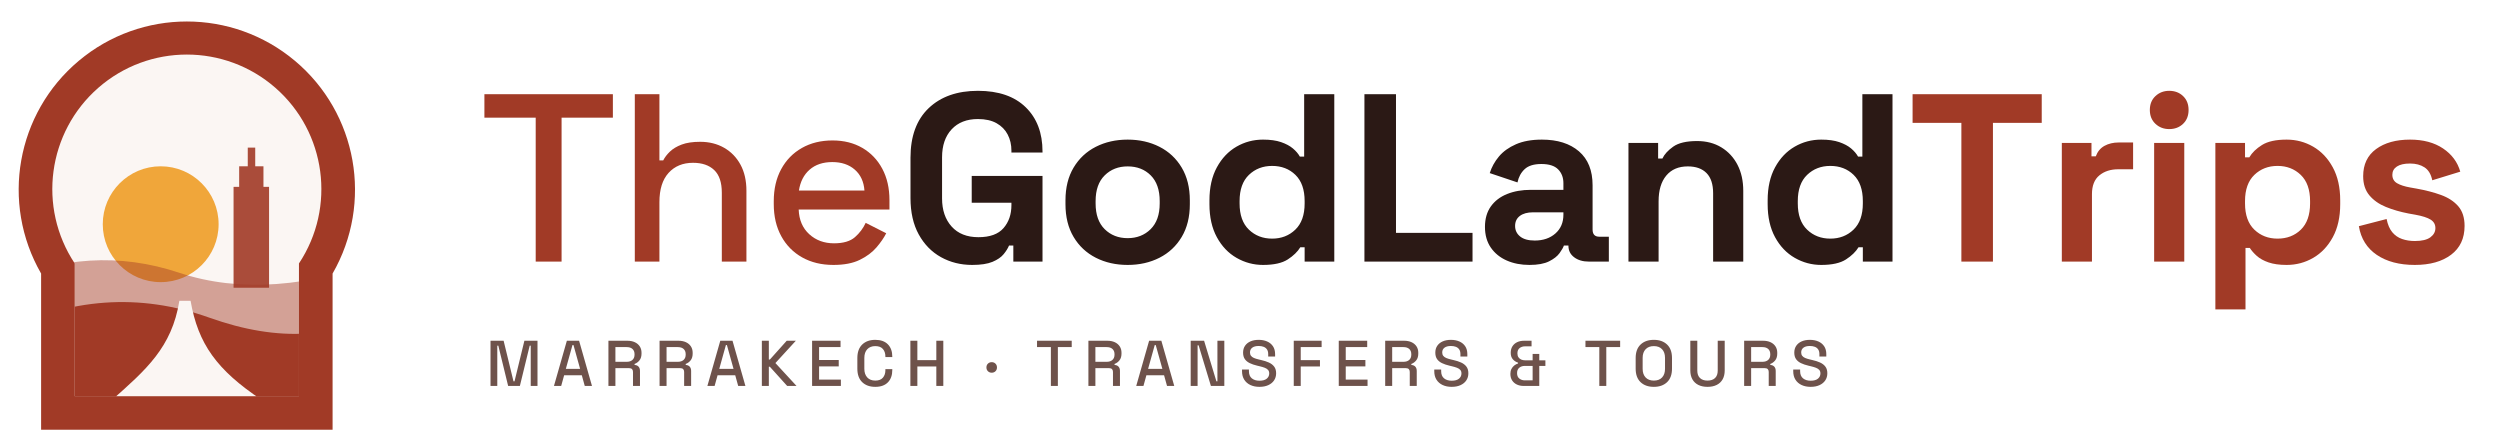
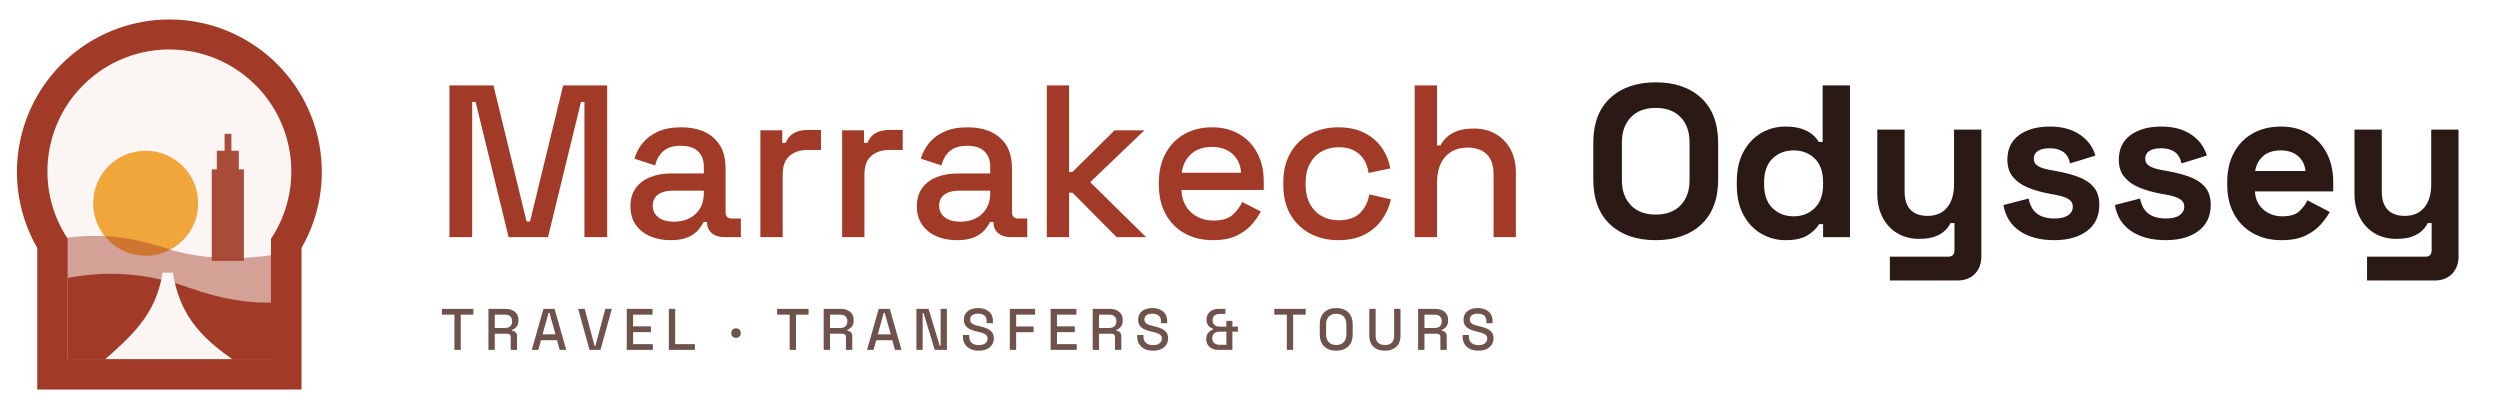
- <svg xmlns="http://www.w3.org/2000/svg" viewBox="0 0 669 118" width="669" height="118">
+ <svg xmlns="http://www.w3.org/2000/svg" viewBox="0 0 738 118" width="738" height="118">
  <g transform="translate(0,3)">
    <defs>
      <clipPath id="h-win">
        <path d="M20 103 V67.5 A36 36 0 1 1 80 67.5 V103 Z" />
      </clipPath>
    </defs>
    <path d="M11 112 V70.2 A45 45 0 1 1 89 70.2 V112 Z" fill="#A13A26" />
    <path d="M20 103 V67.5 A36 36 0 1 1 80 67.5 V103 Z" fill="#FBF6F3" />
    <g clip-path="url(#h-win)">
      <circle cx="43" cy="57" r="15.5" fill="#F0A63A" />
      <path d="M62.5 74 V47 h9.5 V74 Z M64 47 V41.5 h6.5 V47 Z M66.3 41.5 V36.5 h2 V41.5 Z" fill="#A13A26" opacity=".9" />
      <path d="M0 73 Q24 62 48 70 T104 66 V120 H0 Z" fill="#A13A26" opacity=".45" />
      <path d="M0 86 Q28 72 56 82 T104 79 V120 H0 Z" fill="#A13A26" />
      <path d="M30 104 C39 96 46 90 48 77.5 L51 77.5 C53 89 58 96 70 104 Z" fill="#FBF6F3" />
    </g>
  </g>
-   <path d="M143.354 70.0V31.491H129.626V25.2H164.006V31.491H150.278V70.0Z M169.875 70.0V25.2H176.461V42.922H177.478Q178.08 41.718 179.269 40.571Q180.458 39.424 182.416 38.685Q184.374 37.946 187.37 37.946Q190.97 37.946 193.765 39.541Q196.56 41.136 198.152 44.056Q199.744 46.976 199.744 51.056V70.0H193.158V51.562Q193.158 47.44 191.118 45.502Q189.078 43.565 185.456 43.565Q181.363 43.565 178.912 46.264Q176.461 48.963 176.461 54.074V70.0Z M223.014 70.896Q218.256 70.896 214.662 68.88Q211.069 66.864 209.064 63.195Q207.059 59.526 207.059 54.624V53.856Q207.059 48.931 209.043 45.274Q211.027 41.616 214.578 39.6Q218.128 37.584 222.774 37.584Q227.334 37.584 230.757 39.574Q234.179 41.565 236.099 45.155Q238.019 48.746 238.019 53.565V56.07H213.728Q213.878 60.23 216.552 62.67Q219.226 65.11 223.181 65.11Q226.909 65.11 228.789 63.459Q230.669 61.808 231.658 59.635L237.152 62.419Q236.234 64.24 234.538 66.214Q232.842 68.189 230.07 69.542Q227.299 70.896 223.014 70.896ZM213.792 50.995H231.328Q231.072 47.437 228.75 45.403Q226.429 43.37 222.733 43.37Q218.976 43.37 216.653 45.403Q214.33 47.437 213.792 50.995Z" fill="#A13A26" />
-   <path d="M260.16 70.896Q255.552 70.896 251.808 68.816Q248.064 66.736 245.856 62.736Q243.648 58.736 243.648 52.976V42.224Q243.648 33.584 248.512 28.944Q253.376 24.304 261.696 24.304Q269.952 24.304 274.464 28.688Q278.976 33.072 278.976 40.56V40.816H270.656V40.304Q270.656 37.936 269.664 36.016Q268.672 34.096 266.688 32.976Q264.704 31.856 261.696 31.856Q257.216 31.856 254.656 34.608Q252.096 37.36 252.096 42.096V53.104Q252.096 57.776 254.656 60.624Q257.216 63.472 261.824 63.472Q266.432 63.472 268.544 61.04Q270.656 58.608 270.656 54.896V54.256H260.032V47.088H278.976V70.0H271.168V65.712H270.016Q269.568 66.8 268.576 68.016Q267.584 69.232 265.6 70.064Q263.616 70.896 260.16 70.896Z M301.76 70.896Q297.024 70.896 293.248 68.976Q289.472 67.056 287.296 63.408Q285.12 59.76 285.12 54.64V53.616Q285.12 48.496 287.296 44.848Q289.472 41.2 293.248 39.28Q297.024 37.36 301.76 37.36Q306.496 37.36 310.272 39.28Q314.048 41.2 316.224 44.848Q318.4 48.496 318.4 53.616V54.64Q318.4 59.76 316.224 63.408Q314.048 67.056 310.272 68.976Q306.496 70.896 301.76 70.896ZM301.76 63.728Q305.472 63.728 307.904 61.328Q310.336 58.928 310.336 54.448V53.808Q310.336 49.328 307.936 46.928Q305.536 44.528 301.76 44.528Q298.048 44.528 295.616 46.928Q293.184 49.328 293.184 53.808V54.448Q293.184 58.928 295.616 61.328Q298.048 63.728 301.76 63.728Z M337.984 70.896Q334.208 70.896 330.912 69.008Q327.616 67.12 325.632 63.472Q323.648 59.824 323.648 54.64V53.616Q323.648 48.432 325.632 44.784Q327.616 41.136 330.88 39.248Q334.144 37.36 337.984 37.36Q340.864 37.36 342.816 38.032Q344.768 38.704 345.984 39.728Q347.2 40.752 347.84 41.904H348.992V25.2H357.056V70.0H349.12V66.16H347.968Q346.88 67.952 344.608 69.424Q342.336 70.896 337.984 70.896ZM340.416 63.856Q344.128 63.856 346.624 61.456Q349.12 59.056 349.12 54.448V53.808Q349.12 49.2 346.656 46.8Q344.192 44.4 340.416 44.4Q336.704 44.4 334.208 46.8Q331.712 49.2 331.712 53.808V54.448Q331.712 59.056 334.208 61.456Q336.704 63.856 340.416 63.856Z M365.12 70.0V25.2H373.568V62.32H394.048V70.0Z M409.28 70.896Q405.888 70.896 403.2 69.712Q400.512 68.528 398.944 66.256Q397.376 63.984 397.376 60.72Q397.376 57.456 398.944 55.248Q400.512 53.04 403.296 51.92Q406.08 50.8 409.664 50.8H418.368V49.008Q418.368 46.768 416.96 45.328Q415.552 43.888 412.48 43.888Q409.472 43.888 408.0 45.264Q406.528 46.64 406.08 48.816L398.656 46.32Q399.424 43.888 401.12 41.872Q402.816 39.856 405.664 38.608Q408.512 37.36 412.608 37.36Q418.88 37.36 422.528 40.496Q426.176 43.632 426.176 49.584V61.424Q426.176 63.344 427.968 63.344H430.528V70.0H425.152Q422.784 70.0 421.248 68.848Q419.712 67.696 419.712 65.776V65.712H418.496Q418.24 66.48 417.344 67.728Q416.448 68.976 414.528 69.936Q412.608 70.896 409.28 70.896ZM410.688 64.368Q414.08 64.368 416.224 62.48Q418.368 60.592 418.368 57.456V56.816H410.24Q408.0 56.816 406.72 57.776Q405.44 58.736 405.44 60.464Q405.44 62.192 406.784 63.28Q408.128 64.368 410.688 64.368Z M435.776 70.0V38.256H443.712V42.416H444.864Q445.632 40.752 447.744 39.248Q449.856 37.744 454.144 37.744Q457.856 37.744 460.64 39.44Q463.424 41.136 464.96 44.112Q466.496 47.088 466.496 51.056V70.0H458.432V51.696Q458.432 48.112 456.672 46.32Q454.912 44.528 451.648 44.528Q447.936 44.528 445.888 46.992Q443.84 49.456 443.84 53.872V70.0Z M487.36 70.896Q483.584 70.896 480.288 69.008Q476.992 67.12 475.008 63.472Q473.024 59.824 473.024 54.64V53.616Q473.024 48.432 475.008 44.784Q476.992 41.136 480.256 39.248Q483.52 37.36 487.36 37.36Q490.24 37.36 492.192 38.032Q494.144 38.704 495.36 39.728Q496.576 40.752 497.216 41.904H498.368V25.2H506.432V70.0H498.496V66.16H497.344Q496.256 67.952 493.984 69.424Q491.712 70.896 487.36 70.896ZM489.792 63.856Q493.504 63.856 496.0 61.456Q498.496 59.056 498.496 54.448V53.808Q498.496 49.2 496.032 46.8Q493.568 44.4 489.792 44.4Q486.08 44.4 483.584 46.8Q481.088 49.2 481.088 53.808V54.448Q481.088 59.056 483.584 61.456Q486.08 63.856 489.792 63.856Z" fill="#2B1915" />
-   <path d="M524.864 70.0V32.88H511.808V25.2H546.368V32.88H533.312V70.0Z M551.744 70.0V38.256H559.68V41.84H560.832Q561.536 39.92 563.168 39.024Q564.8 38.128 566.976 38.128H570.816V45.296H566.848Q563.776 45.296 561.792 46.928Q559.808 48.56 559.808 51.952V70.0Z M576.448 70.0V38.256H584.512V70.0ZM580.48 34.544Q578.304 34.544 576.8 33.136Q575.296 31.728 575.296 29.424Q575.296 27.12 576.8 25.712Q578.304 24.304 580.48 24.304Q582.72 24.304 584.192 25.712Q585.664 27.12 585.664 29.424Q585.664 31.728 584.192 33.136Q582.72 34.544 580.48 34.544Z M592.832 82.8V38.256H600.768V42.096H601.92Q603.008 40.24 605.312 38.8Q607.616 37.36 611.904 37.36Q615.744 37.36 619.008 39.248Q622.272 41.136 624.256 44.784Q626.24 48.432 626.24 53.616V54.64Q626.24 59.824 624.256 63.472Q622.272 67.12 619.008 69.008Q615.744 70.896 611.904 70.896Q609.024 70.896 607.072 70.224Q605.12 69.552 603.936 68.496Q602.752 67.44 602.048 66.352H600.896V82.8ZM609.472 63.856Q613.248 63.856 615.712 61.456Q618.176 59.056 618.176 54.448V53.808Q618.176 49.2 615.68 46.8Q613.184 44.4 609.472 44.4Q605.76 44.4 603.264 46.8Q600.768 49.2 600.768 53.808V54.448Q600.768 59.056 603.264 61.456Q605.76 63.856 609.472 63.856Z M646.208 70.896Q640.0 70.896 636.032 68.208Q632.064 65.52 631.232 60.528L638.656 58.608Q639.104 60.848 640.16 62.128Q641.216 63.408 642.784 63.952Q644.352 64.496 646.208 64.496Q649.024 64.496 650.368 63.504Q651.712 62.512 651.712 61.04Q651.712 59.568 650.432 58.768Q649.152 57.968 646.336 57.456L644.544 57.136Q641.216 56.496 638.464 55.376Q635.712 54.256 634.048 52.272Q632.384 50.288 632.384 47.152Q632.384 42.416 635.84 39.888Q639.296 37.36 644.928 37.36Q650.24 37.36 653.76 39.728Q657.28 42.096 658.368 45.936L650.88 48.24Q650.368 45.808 648.8 44.784Q647.232 43.76 644.928 43.76Q642.624 43.76 641.408 44.56Q640.192 45.36 640.192 46.768Q640.192 48.304 641.472 49.04Q642.752 49.776 644.928 50.16L646.72 50.48Q650.304 51.12 653.216 52.176Q656.128 53.232 657.824 55.184Q659.52 57.136 659.52 60.464Q659.52 65.456 655.904 68.176Q652.288 70.896 646.208 70.896Z" fill="#A13A26" />
-   <path d="M131.261 103.28V91.184H134.769L137.411 102.039H137.685L140.326 91.184H143.834V103.28H142.022V92.503H141.747L139.117 103.28H135.979L133.349 92.503H133.074V103.28Z M148.239 103.28 151.691 91.184H154.964L158.415 103.28H156.482L155.693 100.425H150.962L150.172 103.28ZM151.419 98.704H155.236L153.465 92.346H153.19Z M162.815 103.28V91.184H167.886Q169.021 91.184 169.871 91.575Q170.72 91.967 171.196 92.69Q171.672 93.412 171.672 94.409V94.605Q171.672 95.742 171.129 96.425Q170.586 97.108 169.814 97.388V97.663Q170.475 97.692 170.867 98.105Q171.259 98.519 171.259 99.268V103.28H169.39V99.524Q169.39 99.061 169.144 98.79Q168.897 98.519 168.36 98.519H164.684V103.28ZM164.684 96.82H167.693Q168.692 96.82 169.247 96.313Q169.802 95.806 169.802 94.923V94.78Q169.802 93.897 169.259 93.39Q168.716 92.883 167.693 92.883H164.684Z M176.5 103.28V91.184H181.572Q182.707 91.184 183.556 91.575Q184.406 91.967 184.882 92.69Q185.357 93.412 185.357 94.409V94.605Q185.357 95.742 184.815 96.425Q184.272 97.108 183.5 97.388V97.663Q184.161 97.692 184.553 98.105Q184.945 98.519 184.945 99.268V103.28H183.075V99.524Q183.075 99.061 182.829 98.79Q182.583 98.519 182.046 98.519H178.37V103.28ZM178.37 96.82H181.379Q182.378 96.82 182.933 96.313Q183.488 95.806 183.488 94.923V94.78Q183.488 93.897 182.945 93.39Q182.402 92.883 181.379 92.883H178.37Z M189.296 103.28 192.748 91.184H196.021L199.473 103.28H197.54L196.75 100.425H192.019L191.229 103.28ZM192.476 98.704H196.293L194.522 92.346H194.247Z M203.872 103.28V91.184H205.742V96.218H206.016L210.526 91.184H212.968L207.499 97.152L213.153 103.28H210.648L206.016 98.143H205.742V103.28Z M217.316 103.28V91.184H224.929V92.883H219.186V96.343H224.445V98.042H219.186V101.581H225.02V103.28Z M234.228 103.522Q232.024 103.522 230.726 102.269Q229.427 101.016 229.427 98.653V95.811Q229.427 93.448 230.726 92.195Q232.024 90.942 234.228 90.942Q236.415 90.942 237.597 92.148Q238.778 93.354 238.778 95.45V95.547H236.931V95.393Q236.931 94.176 236.269 93.397Q235.606 92.618 234.228 92.618Q232.855 92.618 232.076 93.458Q231.297 94.298 231.297 95.776V98.688Q231.297 100.155 232.076 101Q232.855 101.846 234.228 101.846Q235.606 101.846 236.269 101.061Q236.931 100.277 236.931 99.071V98.779H238.778V99.014Q238.778 101.11 237.597 102.316Q236.415 103.522 234.228 103.522Z M243.616 103.28V91.184H245.486V96.365H250.559V91.184H252.429V103.28H250.559V98.064H245.486V103.28Z  M265.382 99.738Q264.776 99.738 264.371 99.341Q263.965 98.944 263.965 98.323Q263.965 97.703 264.371 97.308Q264.776 96.914 265.382 96.914Q265.988 96.914 266.388 97.311Q266.789 97.708 266.789 98.328Q266.789 98.949 266.388 99.343Q265.988 99.738 265.382 99.738Z  M281.216 103.28V92.883H277.509V91.184H286.792V92.883H283.085V103.28Z M291.257 103.28V91.184H296.329Q297.463 91.184 298.313 91.575Q299.163 91.967 299.638 92.69Q300.114 93.412 300.114 94.409V94.605Q300.114 95.742 299.571 96.425Q299.029 97.108 298.256 97.388V97.663Q298.917 97.692 299.309 98.105Q299.702 98.519 299.702 99.268V103.28H297.832V99.524Q297.832 99.061 297.586 98.79Q297.34 98.519 296.802 98.519H293.127V103.28ZM293.127 96.82H296.135Q297.135 96.82 297.689 96.313Q298.244 95.806 298.244 94.923V94.78Q298.244 93.897 297.701 93.39Q297.158 92.883 296.135 92.883H293.127Z M304.053 103.28 307.504 91.184H310.777L314.229 103.28H312.296L311.507 100.425H306.775L305.986 103.28ZM307.232 98.704H311.049L309.278 92.346H309.004Z M318.628 103.28V91.184H322.216L325.507 102.039H325.782V91.184H327.629V103.28H324.041L320.75 92.419H320.476V103.28Z M337.033 103.522Q335.67 103.522 334.617 103.036Q333.564 102.55 332.965 101.614Q332.366 100.678 332.366 99.316V98.887H334.213V99.316Q334.213 100.61 334.987 101.245Q335.761 101.88 337.033 101.88Q338.323 101.88 338.984 101.332Q339.644 100.784 339.644 99.931Q339.644 99.351 339.335 98.995Q339.026 98.639 338.451 98.416Q337.877 98.193 337.081 98.008L336.436 97.855Q335.282 97.585 334.431 97.173Q333.581 96.762 333.115 96.092Q332.649 95.422 332.649 94.358Q332.649 93.295 333.17 92.53Q333.691 91.765 334.628 91.353Q335.566 90.942 336.826 90.942Q338.086 90.942 339.078 91.374Q340.071 91.805 340.644 92.654Q341.217 93.502 341.217 94.779V95.4H339.37V94.779Q339.37 93.997 339.05 93.516Q338.731 93.036 338.157 92.81Q337.584 92.584 336.826 92.584Q335.711 92.584 335.103 93.039Q334.496 93.494 334.496 94.313Q334.496 94.859 334.765 95.213Q335.035 95.566 335.553 95.792Q336.071 96.017 336.833 96.191L337.478 96.344Q338.653 96.602 339.555 97.013Q340.457 97.424 340.974 98.111Q341.492 98.798 341.492 99.886Q341.492 100.974 340.942 101.791Q340.393 102.608 339.392 103.065Q338.391 103.522 337.033 103.522Z M346.207 103.28V91.184H353.665V92.883H348.077V96.365H353.22V98.064H348.077V103.28Z M358.252 103.28V91.184H365.864V92.883H360.121V96.343H365.38V98.042H360.121V101.581H365.956V103.28Z M370.676 103.28V91.184H375.748Q376.882 91.184 377.732 91.575Q378.581 91.967 379.057 92.69Q379.533 93.412 379.533 94.409V94.605Q379.533 95.742 378.99 96.425Q378.448 97.108 377.675 97.388V97.663Q378.336 97.692 378.728 98.105Q379.121 98.519 379.121 99.268V103.28H377.251V99.524Q377.251 99.061 377.005 98.79Q376.758 98.519 376.221 98.519H372.546V103.28ZM372.546 96.82H375.554Q376.554 96.82 377.108 96.313Q377.663 95.806 377.663 94.923V94.78Q377.663 93.897 377.12 93.39Q376.577 92.883 375.554 92.883H372.546Z M388.476 103.522Q387.113 103.522 386.059 103.036Q385.006 102.55 384.407 101.614Q383.809 100.678 383.809 99.316V98.887H385.656V99.316Q385.656 100.61 386.43 101.245Q387.203 101.88 388.476 101.88Q389.766 101.88 390.426 101.332Q391.087 100.784 391.087 99.931Q391.087 99.351 390.778 98.995Q390.468 98.639 389.894 98.416Q389.319 98.193 388.523 98.008L387.878 97.855Q386.725 97.585 385.874 97.173Q385.023 96.762 384.557 96.092Q384.091 95.422 384.091 94.358Q384.091 93.295 384.612 92.53Q385.133 91.765 386.071 91.353Q387.009 90.942 388.269 90.942Q389.528 90.942 390.521 91.374Q391.514 91.805 392.087 92.654Q392.659 93.502 392.659 94.779V95.4H390.812V94.779Q390.812 93.997 390.493 93.516Q390.174 93.036 389.6 92.81Q389.026 92.584 388.269 92.584Q387.153 92.584 386.546 93.039Q385.938 93.494 385.938 94.313Q385.938 94.859 386.208 95.213Q386.478 95.566 386.996 95.792Q387.513 96.017 388.276 96.191L388.921 96.344Q390.096 96.602 390.998 97.013Q391.899 97.424 392.417 98.111Q392.934 98.798 392.934 99.886Q392.934 100.974 392.385 101.791Q391.835 102.608 390.834 103.065Q389.833 103.522 388.476 103.522Z  M407.747 103.28Q406.712 103.28 405.906 102.897Q405.099 102.514 404.638 101.789Q404.177 101.064 404.177 100.044Q404.177 99.295 404.46 98.736Q404.742 98.177 405.212 97.808Q405.682 97.439 406.234 97.261V97.043Q405.406 96.79 404.838 96.147Q404.27 95.505 404.27 94.414Q404.27 93.366 404.742 92.644Q405.215 91.921 406.016 91.552Q406.816 91.184 407.817 91.184H409.845V92.679H408.105Q407.237 92.679 406.648 93.145Q406.06 93.611 406.06 94.556Q406.06 95.205 406.344 95.616Q406.628 96.028 407.091 96.225Q407.555 96.422 408.105 96.422H410.132V94.715H411.91V96.422H413.548V97.916H411.91V103.28ZM408.036 101.785H410.132V97.916H408.036Q407.167 97.916 406.567 98.397Q405.967 98.877 405.967 99.851Q405.967 100.836 406.587 101.31Q407.207 101.785 408.036 101.785Z  M427.975 103.28V92.883H424.268V91.184H433.551V92.883H429.844V103.28Z M442.565 103.522Q440.338 103.522 439.021 102.269Q437.703 101.016 437.703 98.653V95.811Q437.703 93.448 439.021 92.195Q440.338 90.942 442.565 90.942Q444.791 90.942 446.109 92.195Q447.427 93.448 447.427 95.811V98.653Q447.427 101.016 446.109 102.269Q444.791 103.522 442.565 103.522ZM442.565 101.846Q443.989 101.846 444.773 101.006Q445.557 100.166 445.557 98.71V95.754Q445.557 94.298 444.773 93.458Q443.989 92.618 442.565 92.618Q441.158 92.618 440.366 93.458Q439.573 94.298 439.573 95.754V98.71Q439.573 100.166 440.366 101.006Q441.158 101.846 442.565 101.846Z M456.931 103.522Q455.511 103.522 454.479 103.008Q453.446 102.494 452.888 101.51Q452.329 100.526 452.329 99.132V91.184H454.199V99.177Q454.199 100.464 454.908 101.155Q455.617 101.846 456.931 101.846Q458.244 101.846 458.953 101.155Q459.663 100.464 459.663 99.177V91.184H461.532V99.132Q461.532 100.526 460.977 101.51Q460.421 102.494 459.386 103.008Q458.35 103.522 456.931 103.522Z M466.735 103.28V91.184H471.807Q472.941 91.184 473.791 91.575Q474.641 91.967 475.117 92.69Q475.592 93.412 475.592 94.409V94.605Q475.592 95.742 475.05 96.425Q474.507 97.108 473.735 97.388V97.663Q474.396 97.692 474.788 98.105Q475.18 98.519 475.18 99.268V103.28H473.31V99.524Q473.31 99.061 473.064 98.79Q472.818 98.519 472.28 98.519H468.605V103.28ZM468.605 96.82H471.614Q472.613 96.82 473.168 96.313Q473.723 95.806 473.723 94.923V94.78Q473.723 93.897 473.179 93.39Q472.636 92.883 471.614 92.883H468.605Z M484.535 103.522Q483.172 103.522 482.119 103.036Q481.066 102.55 480.467 101.614Q479.868 100.678 479.868 99.316V98.887H481.715V99.316Q481.715 100.61 482.489 101.245Q483.263 101.88 484.535 101.88Q485.825 101.88 486.486 101.332Q487.146 100.784 487.146 99.931Q487.146 99.351 486.837 98.995Q486.528 98.639 485.953 98.416Q485.379 98.193 484.583 98.008L483.938 97.855Q482.784 97.585 481.934 97.173Q481.083 96.762 480.617 96.092Q480.151 95.422 480.151 94.358Q480.151 93.295 480.672 92.53Q481.193 91.765 482.131 91.353Q483.068 90.942 484.328 90.942Q485.588 90.942 486.581 91.374Q487.573 91.805 488.146 92.654Q488.719 93.502 488.719 94.779V95.4H486.872V94.779Q486.872 93.997 486.552 93.516Q486.233 93.036 485.66 92.81Q485.086 92.584 484.328 92.584Q483.213 92.584 482.605 93.039Q481.998 93.494 481.998 94.313Q481.998 94.859 482.268 95.213Q482.537 95.566 483.055 95.792Q483.573 96.017 484.335 96.191L484.98 96.344Q486.155 96.602 487.057 97.013Q487.959 97.424 488.476 98.111Q488.994 98.798 488.994 99.886Q488.994 100.974 488.444 101.791Q487.895 102.608 486.894 103.065Q485.893 103.522 484.535 103.522Z" fill="#6E524B" />
+   <path d="M132.672 70.0V25.2H145.664L155.446 65.405H156.464L166.246 25.2H179.238V70.0H172.525V30.086H171.507L161.767 70.0H150.144L140.403 30.086H139.386V70.0Z M197.923 70.896Q194.576 70.896 191.899 69.734Q189.222 68.573 187.666 66.334Q186.109 64.096 186.109 60.899Q186.109 57.68 187.666 55.528Q189.222 53.376 191.95 52.29Q194.678 51.203 198.128 51.203H207.773V49.165Q207.773 46.387 206.096 44.712Q204.419 43.037 200.966 43.037Q197.578 43.037 195.781 44.637Q193.984 46.237 193.402 48.838L187.277 46.835Q188.045 44.291 189.73 42.208Q191.414 40.125 194.229 38.854Q197.043 37.584 201.05 37.584Q207.187 37.584 210.69 40.698Q214.192 43.811 214.192 49.606V62.589Q214.192 64.509 215.984 64.509H218.701V70.0H213.773Q211.539 70.0 210.138 68.837Q208.736 67.674 208.736 65.709V65.51H207.722Q207.264 66.502 206.222 67.784Q205.181 69.066 203.194 69.981Q201.206 70.896 197.923 70.896ZM198.928 65.443Q202.858 65.443 205.315 63.174Q207.773 60.906 207.773 56.963V56.278H198.525Q195.904 56.278 194.299 57.406Q192.694 58.534 192.694 60.71Q192.694 62.886 194.363 64.165Q196.032 65.443 198.928 65.443Z M224.467 70.0V38.48H230.925V42.176H231.942Q232.714 40.189 234.39 39.27Q236.067 38.352 238.579 38.352H242.352V44.266H238.339Q235.11 44.266 233.082 46.021Q231.053 47.776 231.053 51.459V70.0Z M248.595 70.0V38.48H255.053V42.176H256.07Q256.842 40.189 258.518 39.27Q260.195 38.352 262.707 38.352H266.48V44.266H262.467Q259.238 44.266 257.21 46.021Q255.181 47.776 255.181 51.459V70.0Z M282.467 70.896Q279.12 70.896 276.443 69.734Q273.766 68.573 272.21 66.334Q270.653 64.096 270.653 60.899Q270.653 57.68 272.21 55.528Q273.766 53.376 276.494 52.29Q279.222 51.203 282.672 51.203H292.317V49.165Q292.317 46.387 290.64 44.712Q288.963 43.037 285.51 43.037Q282.122 43.037 280.325 44.637Q278.528 46.237 277.946 48.838L271.821 46.835Q272.589 44.291 274.274 42.208Q275.958 40.125 278.773 38.854Q281.587 37.584 285.594 37.584Q291.731 37.584 295.234 40.698Q298.736 43.811 298.736 49.606V62.589Q298.736 64.509 300.528 64.509H303.245V70.0H298.317Q296.083 70.0 294.682 68.837Q293.28 67.674 293.28 65.709V65.51H292.266Q291.808 66.502 290.766 67.784Q289.725 69.066 287.738 69.981Q285.75 70.896 282.467 70.896ZM283.472 65.443Q287.402 65.443 289.859 63.174Q292.317 60.906 292.317 56.963V56.278H283.069Q280.448 56.278 278.843 57.406Q277.238 58.534 277.238 60.71Q277.238 62.886 278.907 64.165Q280.576 65.443 283.472 65.443Z M309.011 70.0V25.2H315.597V50.752H316.614L329.014 38.48H337.808L321.831 53.773L338.32 70.0H329.632L316.614 56.899H315.597V70.0Z M358.054 70.896Q353.296 70.896 349.702 68.88Q346.109 66.864 344.104 63.195Q342.099 59.526 342.099 54.624V53.856Q342.099 48.931 344.083 45.274Q346.067 41.616 349.618 39.6Q353.168 37.584 357.814 37.584Q362.374 37.584 365.797 39.574Q369.219 41.565 371.139 45.155Q373.059 48.746 373.059 53.565V56.07H348.768Q348.918 60.23 351.592 62.67Q354.266 65.11 358.221 65.11Q361.949 65.11 363.829 63.459Q365.709 61.808 366.698 59.635L372.192 62.419Q371.274 64.24 369.578 66.214Q367.882 68.189 365.11 69.542Q362.339 70.896 358.054 70.896ZM348.832 50.995H366.368Q366.112 47.437 363.79 45.403Q361.469 43.37 357.773 43.37Q354.016 43.37 351.693 45.403Q349.37 47.437 348.832 50.995Z M395.037 70.896Q390.451 70.896 386.774 68.965Q383.098 67.034 380.966 63.386Q378.835 59.738 378.835 54.643V53.837Q378.835 48.72 380.966 45.083Q383.098 41.446 386.774 39.515Q390.451 37.584 395.037 37.584Q399.558 37.584 402.766 39.218Q405.974 40.851 407.901 43.613Q409.827 46.374 410.4 49.715L404.003 51.066Q403.725 48.944 402.694 47.218Q401.664 45.491 399.797 44.472Q397.93 43.453 395.162 43.453Q392.394 43.453 390.184 44.688Q387.974 45.923 386.698 48.272Q385.421 50.621 385.421 53.942V54.538Q385.421 57.859 386.698 60.208Q387.974 62.557 390.184 63.792Q392.394 65.027 395.162 65.027Q399.325 65.027 401.493 62.87Q403.661 60.714 404.218 57.373L410.614 58.848Q409.872 62.106 407.923 64.867Q405.974 67.629 402.766 69.262Q399.558 70.896 395.037 70.896Z M417.619 70.0V25.2H424.205V42.922H425.222Q425.824 41.718 427.013 40.571Q428.202 39.424 430.16 38.685Q432.118 37.946 435.114 37.946Q438.714 37.946 441.509 39.541Q444.304 41.136 445.896 44.056Q447.488 46.976 447.488 51.056V70.0H440.902V51.562Q440.902 47.44 438.862 45.502Q436.822 43.565 433.2 43.565Q429.107 43.565 426.656 46.264Q424.205 48.963 424.205 54.074V70.0Z " fill="#A13A26" />
+   <path d="M488.768 70.896Q480.32 70.896 475.328 66.256Q470.336 61.616 470.336 52.976V42.224Q470.336 33.584 475.328 28.944Q480.32 24.304 488.768 24.304Q497.216 24.304 502.208 28.944Q507.2 33.584 507.2 42.224V52.976Q507.2 61.616 502.208 66.256Q497.216 70.896 488.768 70.896ZM488.768 63.344Q493.504 63.344 496.128 60.592Q498.752 57.84 498.752 53.232V41.968Q498.752 37.36 496.128 34.608Q493.504 31.856 488.768 31.856Q484.096 31.856 481.44 34.608Q478.784 37.36 478.784 41.968V53.232Q478.784 57.84 481.44 60.592Q484.096 63.344 488.768 63.344Z M527.04 70.896Q523.264 70.896 519.968 69.008Q516.672 67.12 514.688 63.472Q512.704 59.824 512.704 54.64V53.616Q512.704 48.432 514.688 44.784Q516.672 41.136 519.936 39.248Q523.2 37.36 527.04 37.36Q529.92 37.36 531.872 38.032Q533.824 38.704 535.04 39.728Q536.256 40.752 536.896 41.904H538.048V25.2H546.112V70.0H538.176V66.16H537.024Q535.936 67.952 533.664 69.424Q531.392 70.896 527.04 70.896ZM529.472 63.856Q533.184 63.856 535.68 61.456Q538.176 59.056 538.176 54.448V53.808Q538.176 49.2 535.712 46.8Q533.248 44.4 529.472 44.4Q525.76 44.4 523.264 46.8Q520.768 49.2 520.768 53.808V54.448Q520.768 59.056 523.264 61.456Q525.76 63.856 529.472 63.856Z M557.888 82.8V75.76H575.168Q576.96 75.76 576.96 73.84V65.84H575.808Q575.296 66.928 574.208 68.016Q573.12 69.104 571.264 69.808Q569.408 70.512 566.528 70.512Q562.816 70.512 560.032 68.816Q557.248 67.12 555.712 64.112Q554.176 61.104 554.176 57.2V38.256H562.24V56.56Q562.24 60.144 564.0 61.936Q565.76 63.728 569.024 63.728Q572.736 63.728 574.784 61.264Q576.832 58.8 576.832 54.384V38.256H584.896V75.632Q584.896 78.896 582.976 80.848Q581.056 82.8 577.856 82.8Z M606.4 70.896Q600.192 70.896 596.224 68.208Q592.256 65.52 591.424 60.528L598.848 58.608Q599.296 60.848 600.352 62.128Q601.408 63.408 602.976 63.952Q604.544 64.496 606.4 64.496Q609.216 64.496 610.56 63.504Q611.904 62.512 611.904 61.04Q611.904 59.568 610.624 58.768Q609.344 57.968 606.528 57.456L604.736 57.136Q601.408 56.496 598.656 55.376Q595.904 54.256 594.24 52.272Q592.576 50.288 592.576 47.152Q592.576 42.416 596.032 39.888Q599.488 37.36 605.12 37.36Q610.432 37.36 613.952 39.728Q617.472 42.096 618.56 45.936L611.072 48.24Q610.56 45.808 608.992 44.784Q607.424 43.76 605.12 43.76Q602.816 43.76 601.6 44.56Q600.384 45.36 600.384 46.768Q600.384 48.304 601.664 49.04Q602.944 49.776 605.12 50.16L606.912 50.48Q610.496 51.12 613.408 52.176Q616.32 53.232 618.016 55.184Q619.712 57.136 619.712 60.464Q619.712 65.456 616.096 68.176Q612.48 70.896 606.4 70.896Z M639.296 70.896Q633.088 70.896 629.12 68.208Q625.152 65.52 624.32 60.528L631.744 58.608Q632.192 60.848 633.248 62.128Q634.304 63.408 635.872 63.952Q637.44 64.496 639.296 64.496Q642.112 64.496 643.456 63.504Q644.8 62.512 644.8 61.04Q644.8 59.568 643.52 58.768Q642.24 57.968 639.424 57.456L637.632 57.136Q634.304 56.496 631.552 55.376Q628.8 54.256 627.136 52.272Q625.472 50.288 625.472 47.152Q625.472 42.416 628.928 39.888Q632.384 37.36 638.016 37.36Q643.328 37.36 646.848 39.728Q650.368 42.096 651.456 45.936L643.968 48.24Q643.456 45.808 641.888 44.784Q640.32 43.76 638.016 43.76Q635.712 43.76 634.496 44.56Q633.28 45.36 633.28 46.768Q633.28 48.304 634.56 49.04Q635.84 49.776 638.016 50.16L639.808 50.48Q643.392 51.12 646.304 52.176Q649.216 53.232 650.912 55.184Q652.608 57.136 652.608 60.464Q652.608 65.456 648.992 68.176Q645.376 70.896 639.296 70.896Z M673.472 70.896Q668.736 70.896 665.12 68.88Q661.504 66.864 659.488 63.184Q657.472 59.504 657.472 54.512V53.744Q657.472 48.752 659.456 45.072Q661.44 41.392 665.024 39.376Q668.608 37.36 673.344 37.36Q678.016 37.36 681.472 39.44Q684.928 41.52 686.848 45.2Q688.768 48.88 688.768 53.744V56.496H665.664Q665.792 59.76 668.096 61.808Q670.4 63.856 673.728 63.856Q677.12 63.856 678.72 62.384Q680.32 60.912 681.152 59.12L687.744 62.576Q686.848 64.24 685.152 66.192Q683.456 68.144 680.64 69.52Q677.824 70.896 673.472 70.896ZM665.728 50.48H680.576Q680.32 47.728 678.368 46.064Q676.416 44.4 673.28 44.4Q670.016 44.4 668.096 46.064Q666.176 47.728 665.728 50.48Z M698.752 82.8V75.76H716.032Q717.824 75.76 717.824 73.84V65.84H716.672Q716.16 66.928 715.072 68.016Q713.984 69.104 712.128 69.808Q710.272 70.512 707.392 70.512Q703.68 70.512 700.896 68.816Q698.112 67.12 696.576 64.112Q695.04 61.104 695.04 57.2V38.256H703.104V56.56Q703.104 60.144 704.864 61.936Q706.624 63.728 709.888 63.728Q713.6 63.728 715.648 61.264Q717.696 58.8 717.696 54.384V38.256H725.76V75.632Q725.76 78.896 723.84 80.848Q721.92 82.8 718.72 82.8Z" fill="#2B1915" />
+   <path d="M134.145 103.28V92.883H130.439V91.184H139.722V92.883H136.015V103.28Z M144.187 103.28V91.184H149.259Q150.393 91.184 151.243 91.575Q152.092 91.967 152.568 92.69Q153.044 93.412 153.044 94.409V94.605Q153.044 95.742 152.501 96.425Q151.959 97.108 151.186 97.388V97.663Q151.847 97.692 152.239 98.105Q152.632 98.519 152.632 99.268V103.28H150.762V99.524Q150.762 99.061 150.516 98.79Q150.269 98.519 149.732 98.519H146.057V103.28ZM146.057 96.82H149.065Q150.065 96.82 150.619 96.313Q151.174 95.806 151.174 94.923V94.78Q151.174 93.897 150.631 93.39Q150.088 92.883 149.065 92.883H146.057Z M156.983 103.28 160.434 91.184H163.707L167.159 103.28H165.226L164.436 100.425H159.705L158.916 103.28ZM160.162 98.704H163.979L162.208 92.346H161.933Z M174.029 103.28 170.668 91.184H172.601L175.528 102.101H175.757L178.684 91.184H180.617L177.257 103.28Z M185.02 103.28V91.184H192.632V92.883H186.889V96.343H192.148V98.042H186.889V101.581H192.724V103.28Z M197.444 103.28V91.184H199.314V101.581H205.133V103.28Z  M217.275 99.738Q216.669 99.738 216.263 99.341Q215.857 98.944 215.857 98.323Q215.857 97.703 216.263 97.308Q216.669 96.914 217.275 96.914Q217.881 96.914 218.281 97.311Q218.681 97.708 218.681 98.328Q218.681 98.949 218.281 99.343Q217.881 99.738 217.275 99.738Z  M233.108 103.28V92.883H229.401V91.184H238.684V92.883H234.978V103.28Z M243.149 103.28V91.184H248.221Q249.356 91.184 250.205 91.575Q251.055 91.967 251.531 92.69Q252.006 93.412 252.006 94.409V94.605Q252.006 95.742 251.464 96.425Q250.921 97.108 250.149 97.388V97.663Q250.81 97.692 251.202 98.105Q251.594 98.519 251.594 99.268V103.28H249.724V99.524Q249.724 99.061 249.478 98.79Q249.232 98.519 248.695 98.519H245.019V103.28ZM245.019 96.82H248.028Q249.027 96.82 249.582 96.313Q250.137 95.806 250.137 94.923V94.78Q250.137 93.897 249.594 93.39Q249.051 92.883 248.028 92.883H245.019Z M255.945 103.28 259.397 91.184H262.67L266.121 103.28H264.189L263.399 100.425H258.668L257.878 103.28ZM259.125 98.704H262.942L261.171 92.346H260.896Z M270.521 103.28V91.184H274.108L277.399 102.039H277.674V91.184H279.521V103.28H275.934L272.643 92.419H272.368V103.28Z M288.926 103.522Q287.562 103.522 286.509 103.036Q285.456 102.55 284.857 101.614Q284.259 100.678 284.259 99.316V98.887H286.106V99.316Q286.106 100.61 286.88 101.245Q287.653 101.88 288.926 101.88Q290.216 101.88 290.876 101.332Q291.537 100.784 291.537 99.931Q291.537 99.351 291.228 98.995Q290.918 98.639 290.344 98.416Q289.769 98.193 288.973 98.008L288.328 97.855Q287.175 97.585 286.324 97.173Q285.473 96.762 285.007 96.092Q284.541 95.422 284.541 94.358Q284.541 93.295 285.062 92.53Q285.583 91.765 286.521 91.353Q287.459 90.942 288.719 90.942Q289.978 90.942 290.971 91.374Q291.964 91.805 292.537 92.654Q293.109 93.502 293.109 94.779V95.4H291.262V94.779Q291.262 93.997 290.943 93.516Q290.624 93.036 290.05 92.81Q289.476 92.584 288.719 92.584Q287.603 92.584 286.996 93.039Q286.388 93.494 286.388 94.313Q286.388 94.859 286.658 95.213Q286.927 95.566 287.445 95.792Q287.963 96.017 288.725 96.191L289.371 96.344Q290.546 96.602 291.447 97.013Q292.349 97.424 292.867 98.111Q293.384 98.798 293.384 99.886Q293.384 100.974 292.835 101.791Q292.285 102.608 291.284 103.065Q290.283 103.522 288.926 103.522Z M298.1 103.28V91.184H305.558V92.883H299.97V96.365H305.113V98.064H299.97V103.28Z M310.144 103.28V91.184H317.757V92.883H312.014V96.343H317.273V98.042H312.014V101.581H317.848V103.28Z M322.568 103.28V91.184H327.64Q328.774 91.184 329.624 91.575Q330.474 91.967 330.95 92.69Q331.425 93.412 331.425 94.409V94.605Q331.425 95.742 330.883 96.425Q330.34 97.108 329.568 97.388V97.663Q330.229 97.692 330.621 98.105Q331.013 98.519 331.013 99.268V103.28H329.143V99.524Q329.143 99.061 328.897 98.79Q328.651 98.519 328.113 98.519H324.438V103.28ZM324.438 96.82H327.446Q328.446 96.82 329.001 96.313Q329.555 95.806 329.555 94.923V94.78Q329.555 93.897 329.012 93.39Q328.469 92.883 327.446 92.883H324.438Z M340.368 103.522Q339.005 103.522 337.952 103.036Q336.899 102.55 336.3 101.614Q335.701 100.678 335.701 99.316V98.887H337.548V99.316Q337.548 100.61 338.322 101.245Q339.096 101.88 340.368 101.88Q341.658 101.88 342.319 101.332Q342.979 100.784 342.979 99.931Q342.979 99.351 342.67 98.995Q342.361 98.639 341.786 98.416Q341.212 98.193 340.416 98.008L339.771 97.855Q338.617 97.585 337.767 97.173Q336.916 96.762 336.45 96.092Q335.984 95.422 335.984 94.358Q335.984 93.295 336.505 92.53Q337.026 91.765 337.963 91.353Q338.901 90.942 340.161 90.942Q341.421 90.942 342.414 91.374Q343.406 91.805 343.979 92.654Q344.552 93.502 344.552 94.779V95.4H342.705V94.779Q342.705 93.997 342.385 93.516Q342.066 93.036 341.492 92.81Q340.919 92.584 340.161 92.584Q339.046 92.584 338.438 93.039Q337.831 93.494 337.831 94.313Q337.831 94.859 338.1 95.213Q338.37 95.566 338.888 95.792Q339.406 96.017 340.168 96.191L340.813 96.344Q341.988 96.602 342.89 97.013Q343.792 97.424 344.309 98.111Q344.827 98.798 344.827 99.886Q344.827 100.974 344.277 101.791Q343.728 102.608 342.727 103.065Q341.726 103.522 340.368 103.522Z  M359.64 103.28Q358.605 103.28 357.798 102.897Q356.992 102.514 356.53 101.789Q356.069 101.064 356.069 100.044Q356.069 99.295 356.352 98.736Q356.635 98.177 357.105 97.808Q357.574 97.439 358.126 97.261V97.043Q357.299 96.79 356.73 96.147Q356.162 95.505 356.162 94.414Q356.162 93.366 356.635 92.644Q357.108 91.921 357.908 91.552Q358.709 91.184 359.709 91.184H361.738V92.679H359.998Q359.129 92.679 358.541 93.145Q357.953 93.611 357.953 94.556Q357.953 95.205 358.236 95.616Q358.52 96.028 358.984 96.225Q359.447 96.422 359.998 96.422H362.025V94.715H363.803V96.422H365.441V97.916H363.803V103.28ZM359.929 101.785H362.025V97.916H359.929Q359.059 97.916 358.459 98.397Q357.859 98.877 357.859 99.851Q357.859 100.836 358.479 101.31Q359.099 101.785 359.929 101.785Z  M379.867 103.28V92.883H376.161V91.184H385.443V92.883H381.737V103.28Z M394.457 103.522Q392.231 103.522 390.913 102.269Q389.596 101.016 389.596 98.653V95.811Q389.596 93.448 390.913 92.195Q392.231 90.942 394.457 90.942Q396.684 90.942 398.002 92.195Q399.319 93.448 399.319 95.811V98.653Q399.319 101.016 398.002 102.269Q396.684 103.522 394.457 103.522ZM394.457 101.846Q395.881 101.846 396.665 101.006Q397.449 100.166 397.449 98.71V95.754Q397.449 94.298 396.665 93.458Q395.881 92.618 394.457 92.618Q393.051 92.618 392.258 93.458Q391.465 94.298 391.465 95.754V98.71Q391.465 100.166 392.258 101.006Q393.051 101.846 394.457 101.846Z M408.823 103.522Q407.404 103.522 406.371 103.008Q405.339 102.494 404.78 101.51Q404.221 100.526 404.221 99.132V91.184H406.091V99.177Q406.091 100.464 406.801 101.155Q407.51 101.846 408.823 101.846Q410.136 101.846 410.846 101.155Q411.555 100.464 411.555 99.177V91.184H413.425V99.132Q413.425 100.526 412.869 101.51Q412.314 102.494 411.278 103.008Q410.243 103.522 408.823 103.522Z M418.628 103.28V91.184H423.7Q424.834 91.184 425.684 91.575Q426.533 91.967 427.009 92.69Q427.485 93.412 427.485 94.409V94.605Q427.485 95.742 426.942 96.425Q426.4 97.108 425.627 97.388V97.663Q426.288 97.692 426.68 98.105Q427.073 98.519 427.073 99.268V103.28H425.203V99.524Q425.203 99.061 424.957 98.79Q424.71 98.519 424.173 98.519H420.498V103.28ZM420.498 96.82H423.506Q424.506 96.82 425.06 96.313Q425.615 95.806 425.615 94.923V94.78Q425.615 93.897 425.072 93.39Q424.529 92.883 423.506 92.883H420.498Z M436.428 103.522Q435.065 103.522 434.011 103.036Q432.958 102.55 432.359 101.614Q431.761 100.678 431.761 99.316V98.887H433.608V99.316Q433.608 100.61 434.382 101.245Q435.155 101.88 436.428 101.88Q437.718 101.88 438.378 101.332Q439.039 100.784 439.039 99.931Q439.039 99.351 438.73 98.995Q438.42 98.639 437.846 98.416Q437.271 98.193 436.475 98.008L435.83 97.855Q434.677 97.585 433.826 97.173Q432.975 96.762 432.509 96.092Q432.043 95.422 432.043 94.358Q432.043 93.295 432.564 92.53Q433.085 91.765 434.023 91.353Q434.961 90.942 436.221 90.942Q437.48 90.942 438.473 91.374Q439.466 91.805 440.039 92.654Q440.611 93.502 440.611 94.779V95.4H438.764V94.779Q438.764 93.997 438.445 93.516Q438.126 93.036 437.552 92.81Q436.978 92.584 436.221 92.584Q435.105 92.584 434.498 93.039Q433.89 93.494 433.89 94.313Q433.89 94.859 434.16 95.213Q434.43 95.566 434.948 95.792Q435.465 96.017 436.228 96.191L436.873 96.344Q438.048 96.602 438.95 97.013Q439.851 97.424 440.369 98.111Q440.886 98.798 440.886 99.886Q440.886 100.974 440.337 101.791Q439.787 102.608 438.786 103.065Q437.785 103.522 436.428 103.522Z" fill="#6E524B" />
</svg>
